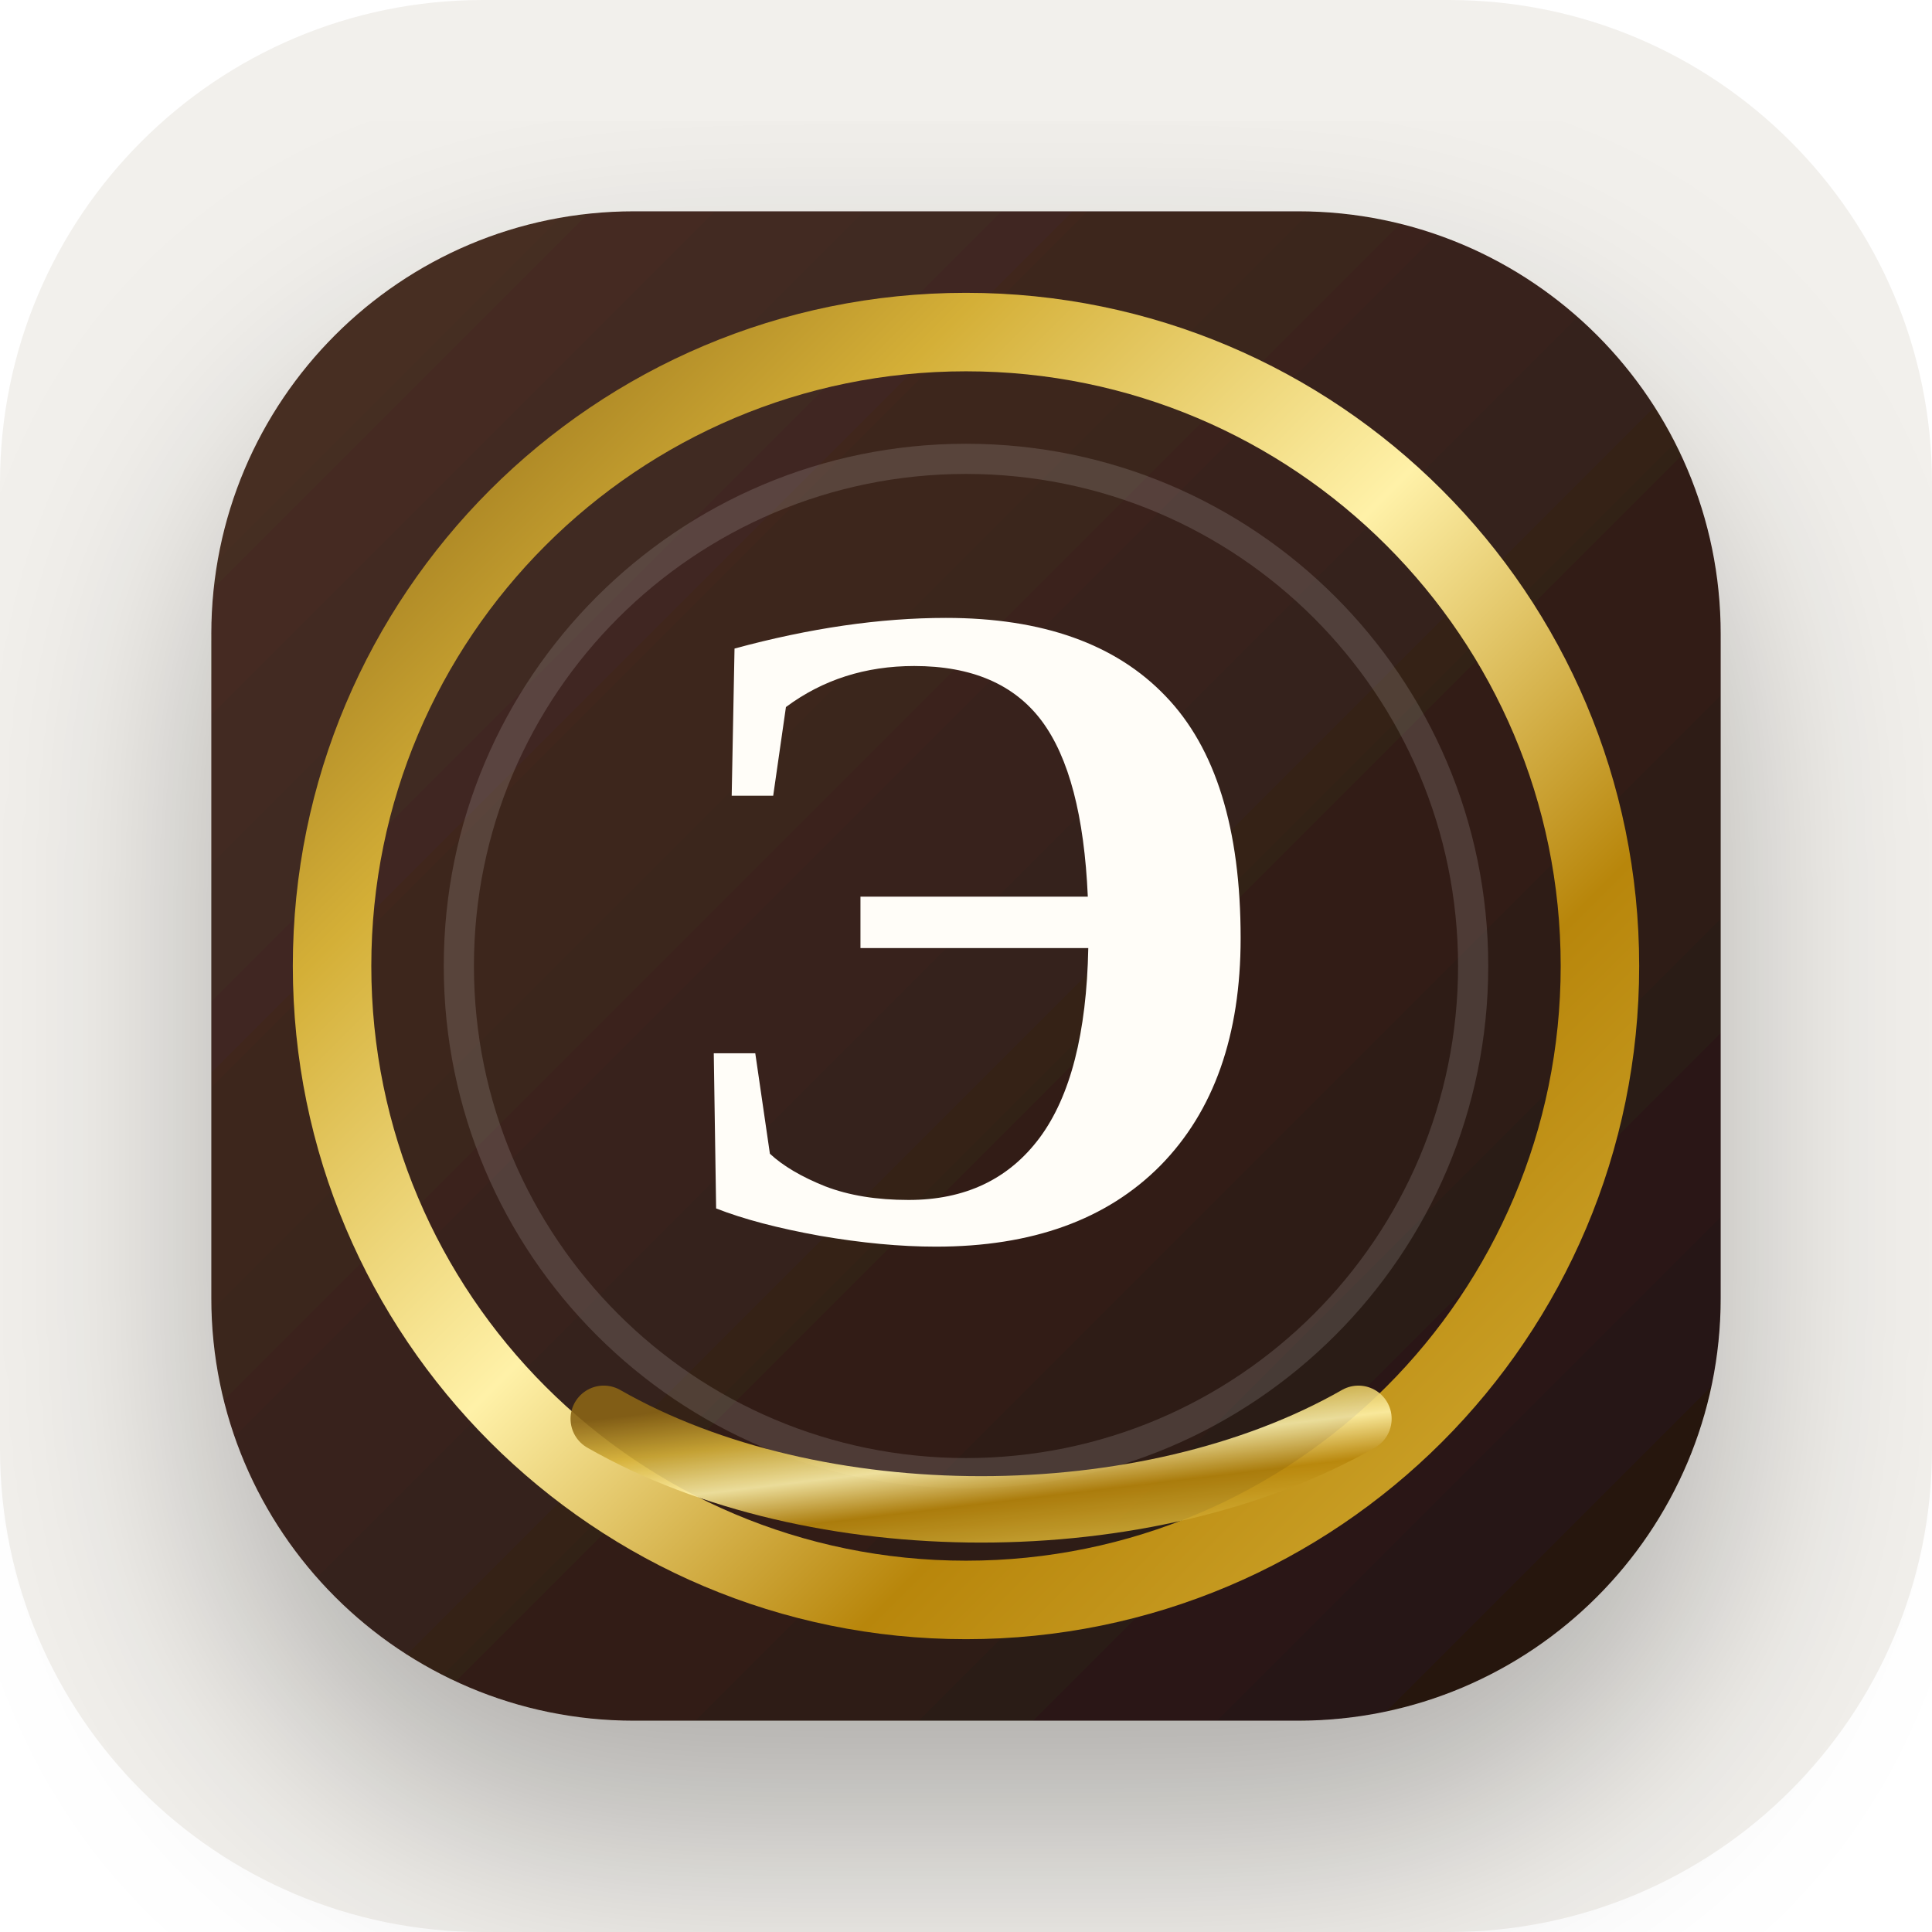
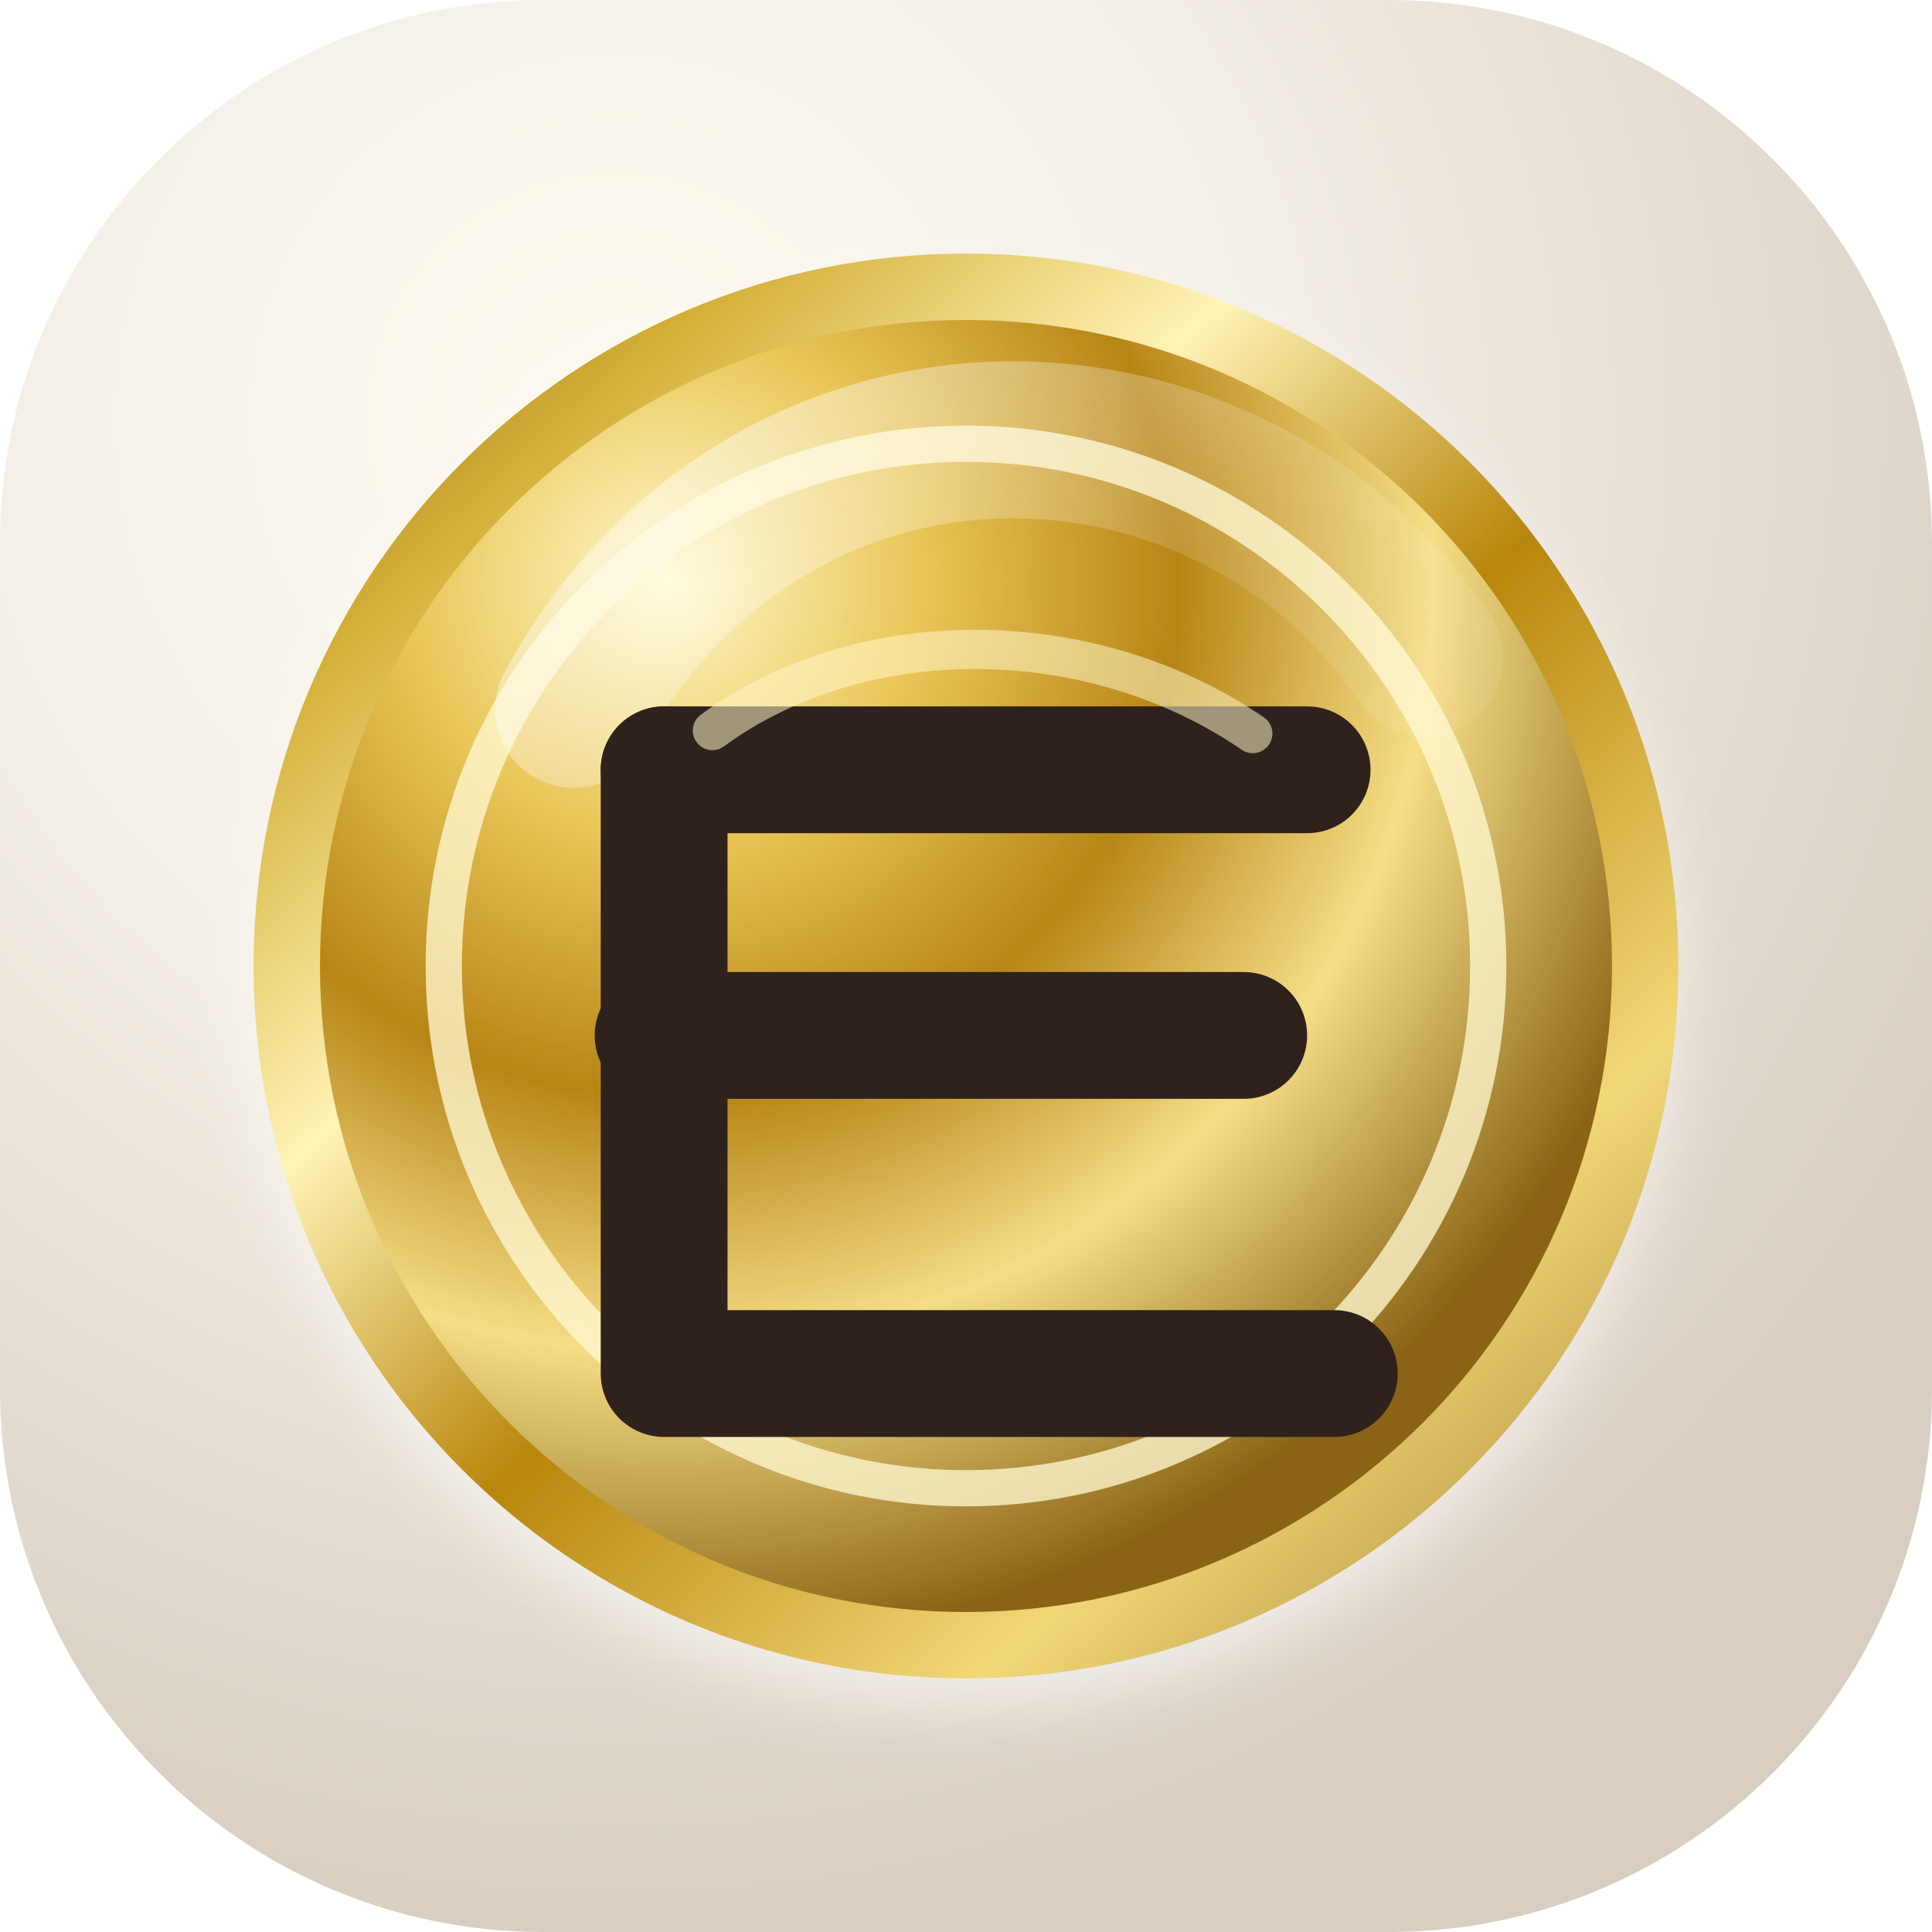
<svg xmlns="http://www.w3.org/2000/svg" viewBox="0 0 64 64" role="img" aria-label="Эталон Клининнг">
  <defs>
-     <linearGradient id="bg" x1="0" y1="0" x2="1" y2="1">
-       <stop offset="0%" stop-color="#4a3026" />
-       <stop offset="100%" stop-color="#22130f" />
+     <radialGradient id="softBg" cx="32%" cy="22%" r="78%">
+       <stop offset="0%" stop-color="#fffaf0" />
+       <stop offset="44%" stop-color="#f3eee6" />
+       <stop offset="100%" stop-color="#d8cec1" />
+     </radialGradient>
+     <radialGradient id="goldCore" cx="28%" cy="22%" r="78%">
+       <stop offset="0%" stop-color="#fff8c9" />
+       <stop offset="24%" stop-color="#e9c657" />
+       <stop offset="48%" stop-color="#b78516" />
+       <stop offset="72%" stop-color="#f5dd86" />
+       <stop offset="100%" stop-color="#8a6415" />
+     </radialGradient>
+     <linearGradient id="goldStroke" x1="8" y1="6" x2="58" y2="60" gradientUnits="userSpaceOnUse">
+       <stop offset="0%" stop-color="#7b5510" />
+       <stop offset="18%" stop-color="#d4af37" />
+       <stop offset="34%" stop-color="#fff3b6" />
+       <stop offset="51%" stop-color="#b8860b" />
+       <stop offset="72%" stop-color="#f2d777" />
+       <stop offset="100%" stop-color="#7f5a12" />
    </linearGradient>
-     <linearGradient id="gold" x1="0" y1="0" x2="1" y2="1">
-       <stop offset="0%" stop-color="#8a6415" />
-       <stop offset="24%" stop-color="#d4af37" />
-       <stop offset="48%" stop-color="#fff1a8" />
-       <stop offset="72%" stop-color="#b8860b" />
-       <stop offset="100%" stop-color="#d4af37" />
+     <linearGradient id="shine" x1="14" y1="10" x2="44" y2="46" gradientUnits="userSpaceOnUse">
+       <stop offset="0%" stop-color="#ffffff" stop-opacity=".9" />
+       <stop offset="48%" stop-color="#ffffff" stop-opacity=".18" />
+       <stop offset="100%" stop-color="#ffffff" stop-opacity="0" />
    </linearGradient>
-     <filter id="shadow" x="-30%" y="-30%" width="160%" height="160%">
-       <feDropShadow dx="0" dy="4" stdDeviation="4" flood-color="#000000" flood-opacity=".28" />
+     <filter id="shadow" x="-35%" y="-35%" width="170%" height="170%">
+       <feDropShadow dx="0" dy="5" stdDeviation="4.5" flood-color="#2f211b" flood-opacity=".30" />
+       <feDropShadow dx="0" dy="1" stdDeviation="1" flood-color="#ffffff" flood-opacity=".55" />
    </filter>
  </defs>
-   <rect width="64" height="64" rx="16" fill="#f2f0ec" />
-   <rect x="7" y="7" width="50" height="50" rx="14" fill="url(#bg)" filter="url(#shadow)" />
-   <circle cx="32" cy="32" r="21" fill="none" stroke="url(#gold)" stroke-width="2.6" />
-   <circle cx="32" cy="32" r="16.8" fill="none" stroke="rgba(255,255,255,.14)" stroke-width="1" />
-   <text x="32" y="41" text-anchor="middle" font-family="Georgia, 'Times New Roman', serif" font-size="31" font-weight="700" fill="#fffdf8">Э</text>
-   <path d="M20 47c7 4 18 4 25 0" fill="none" stroke="url(#gold)" stroke-width="2.2" stroke-linecap="round" opacity=".9" />
+   <rect width="64" height="64" rx="18" fill="url(#softBg)" />
+   <circle cx="32" cy="32" r="22.5" fill="url(#goldCore)" stroke="url(#goldStroke)" stroke-width="2.2" filter="url(#shadow)" />
+   <circle cx="32" cy="32" r="17.3" fill="none" stroke="#fff7cf" stroke-width="1.2" opacity=".78" />
+   <path d="M19 23.5c3.8-7 11.3-10.3 18.7-8.4 4.1 1.1 7.3 3.5 9.5 6.7" fill="none" stroke="url(#shine)" stroke-width="5.2" stroke-linecap="round" opacity=".72" />
+   <path d="M21.8 34.3h19.4" fill="none" stroke="#2f211b" stroke-width="4.2" stroke-linecap="round" />
+   <path d="M22 25.5h21.3" fill="none" stroke="#2f211b" stroke-width="4.2" stroke-linecap="round" />
+   <path d="M22 25.5v20h22.2" fill="none" stroke="#2f211b" stroke-width="4.2" stroke-linecap="round" stroke-linejoin="round" />
+   <path d="M23.6 24.2c4.9-3.6 12.5-3.6 17.9.1" fill="none" stroke="#fff5c9" stroke-width="1.3" stroke-linecap="round" opacity=".55" />
</svg>
